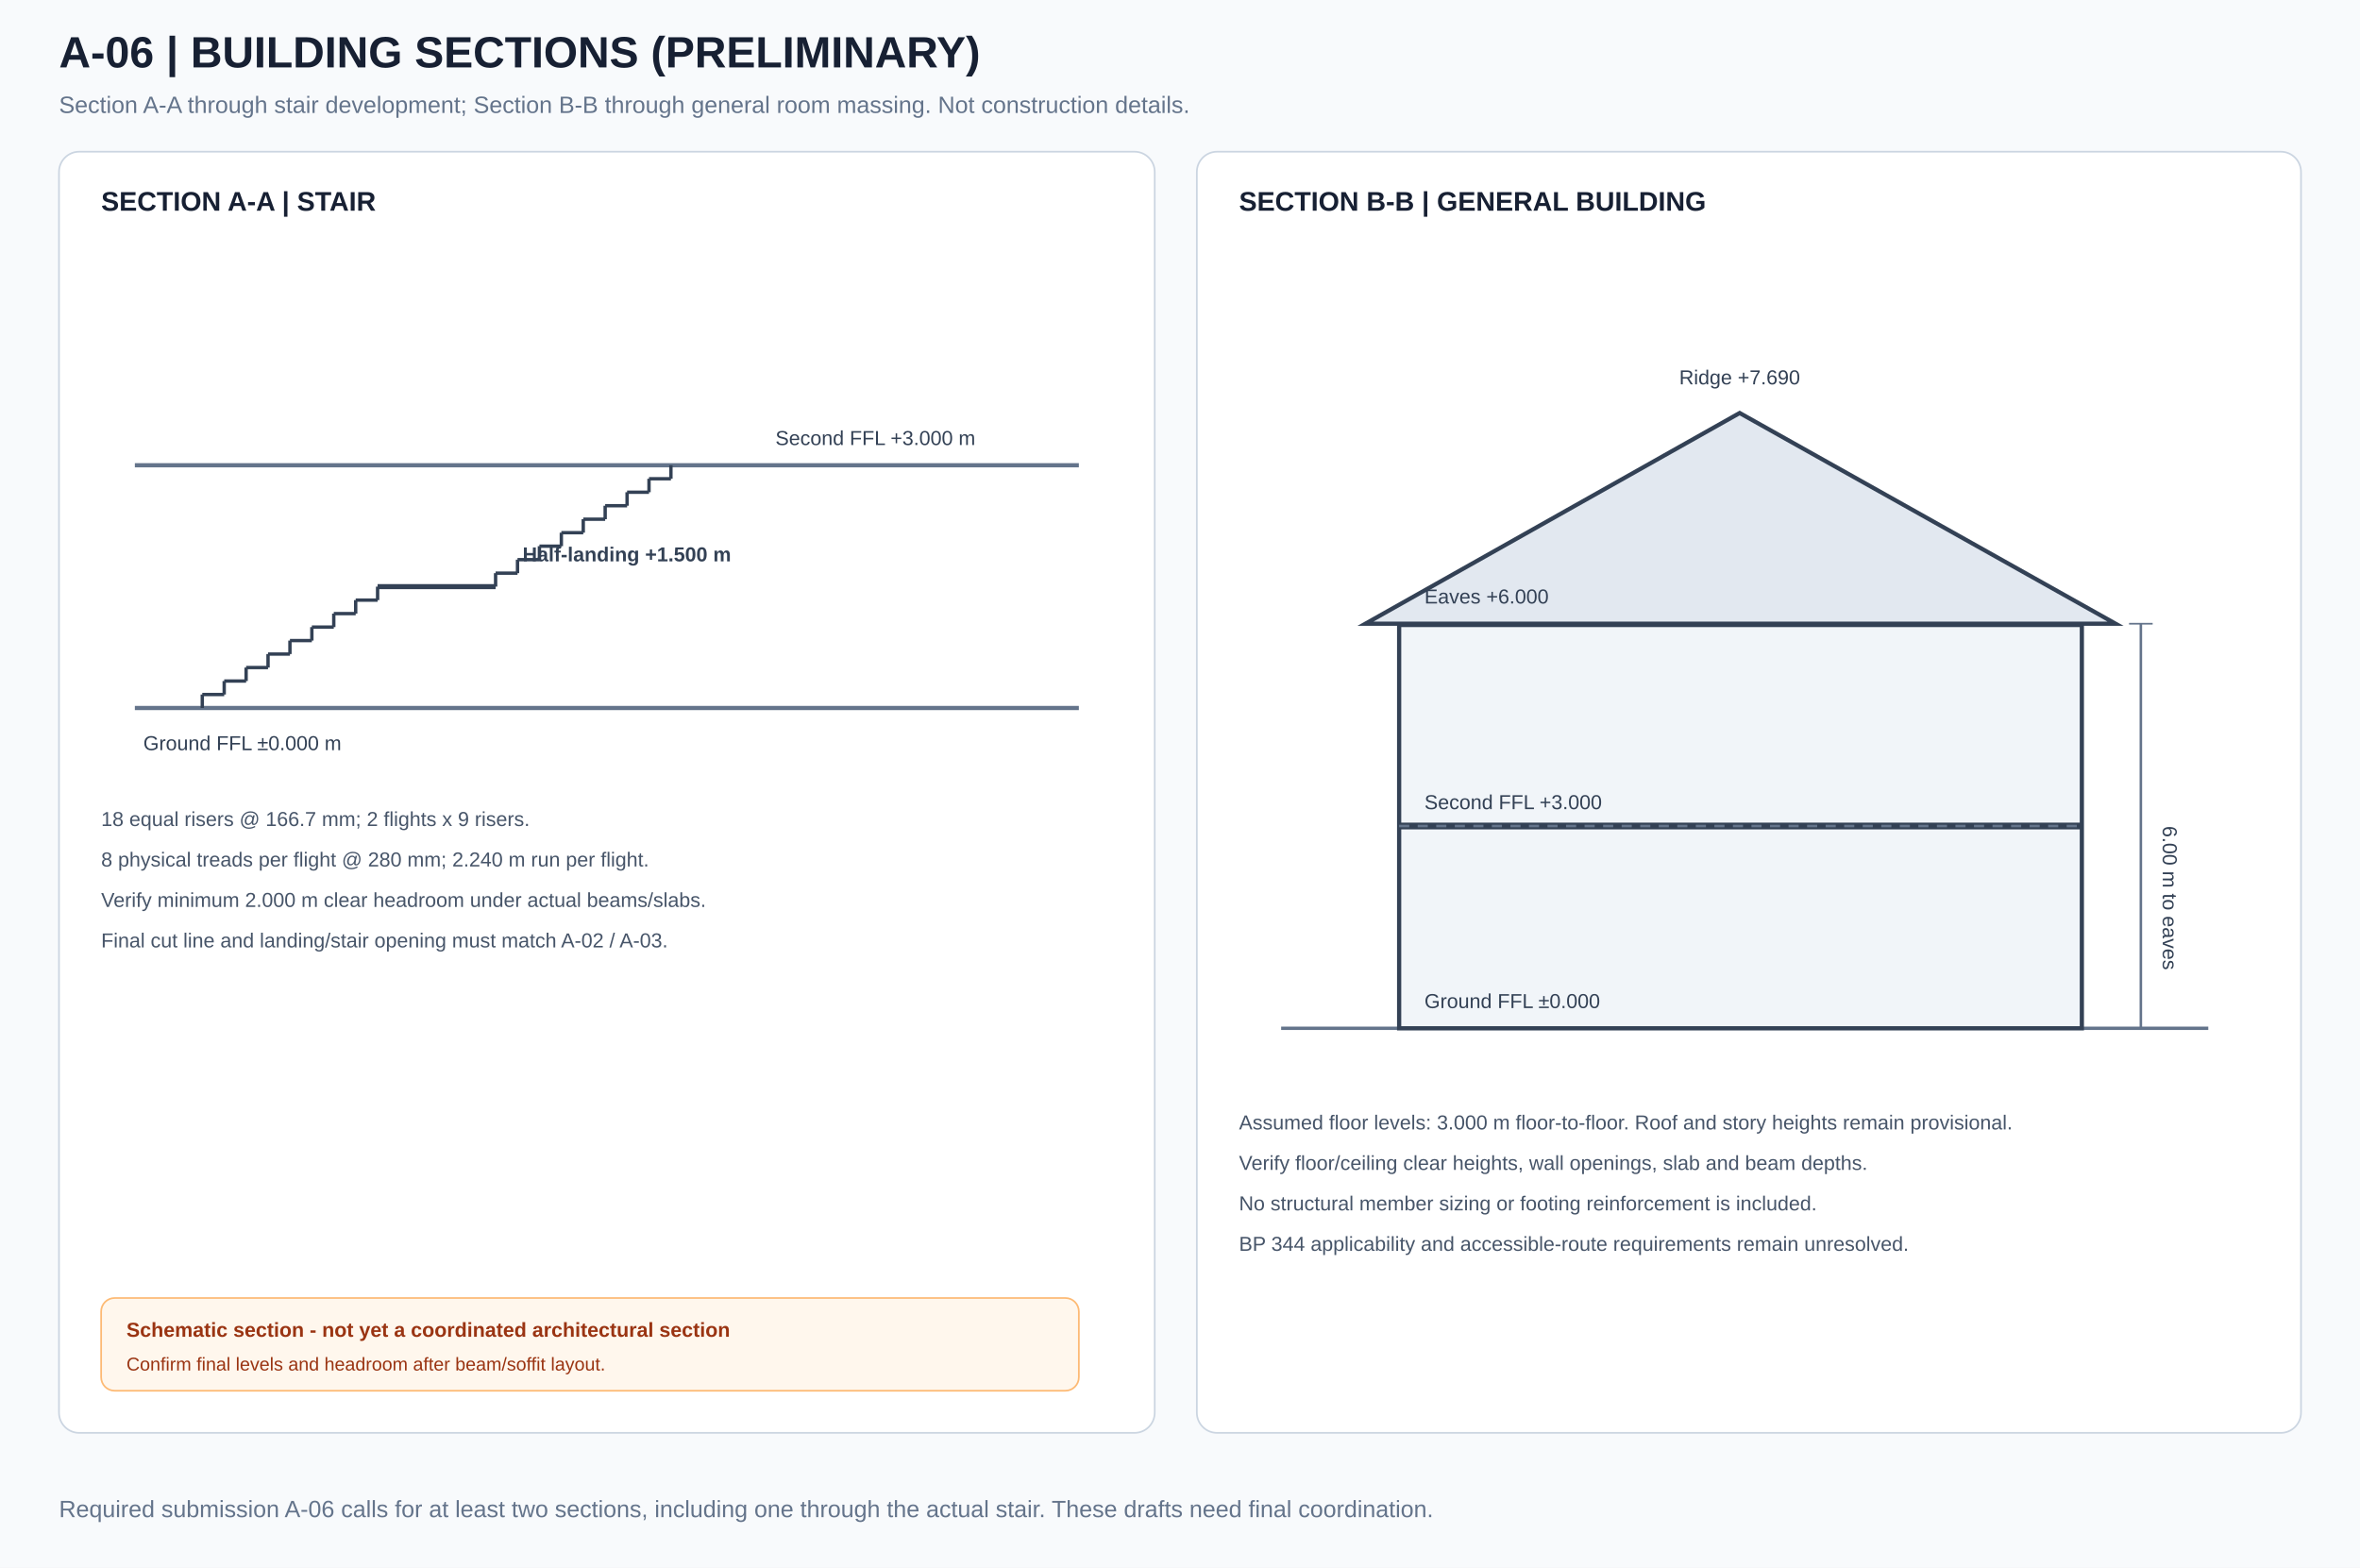
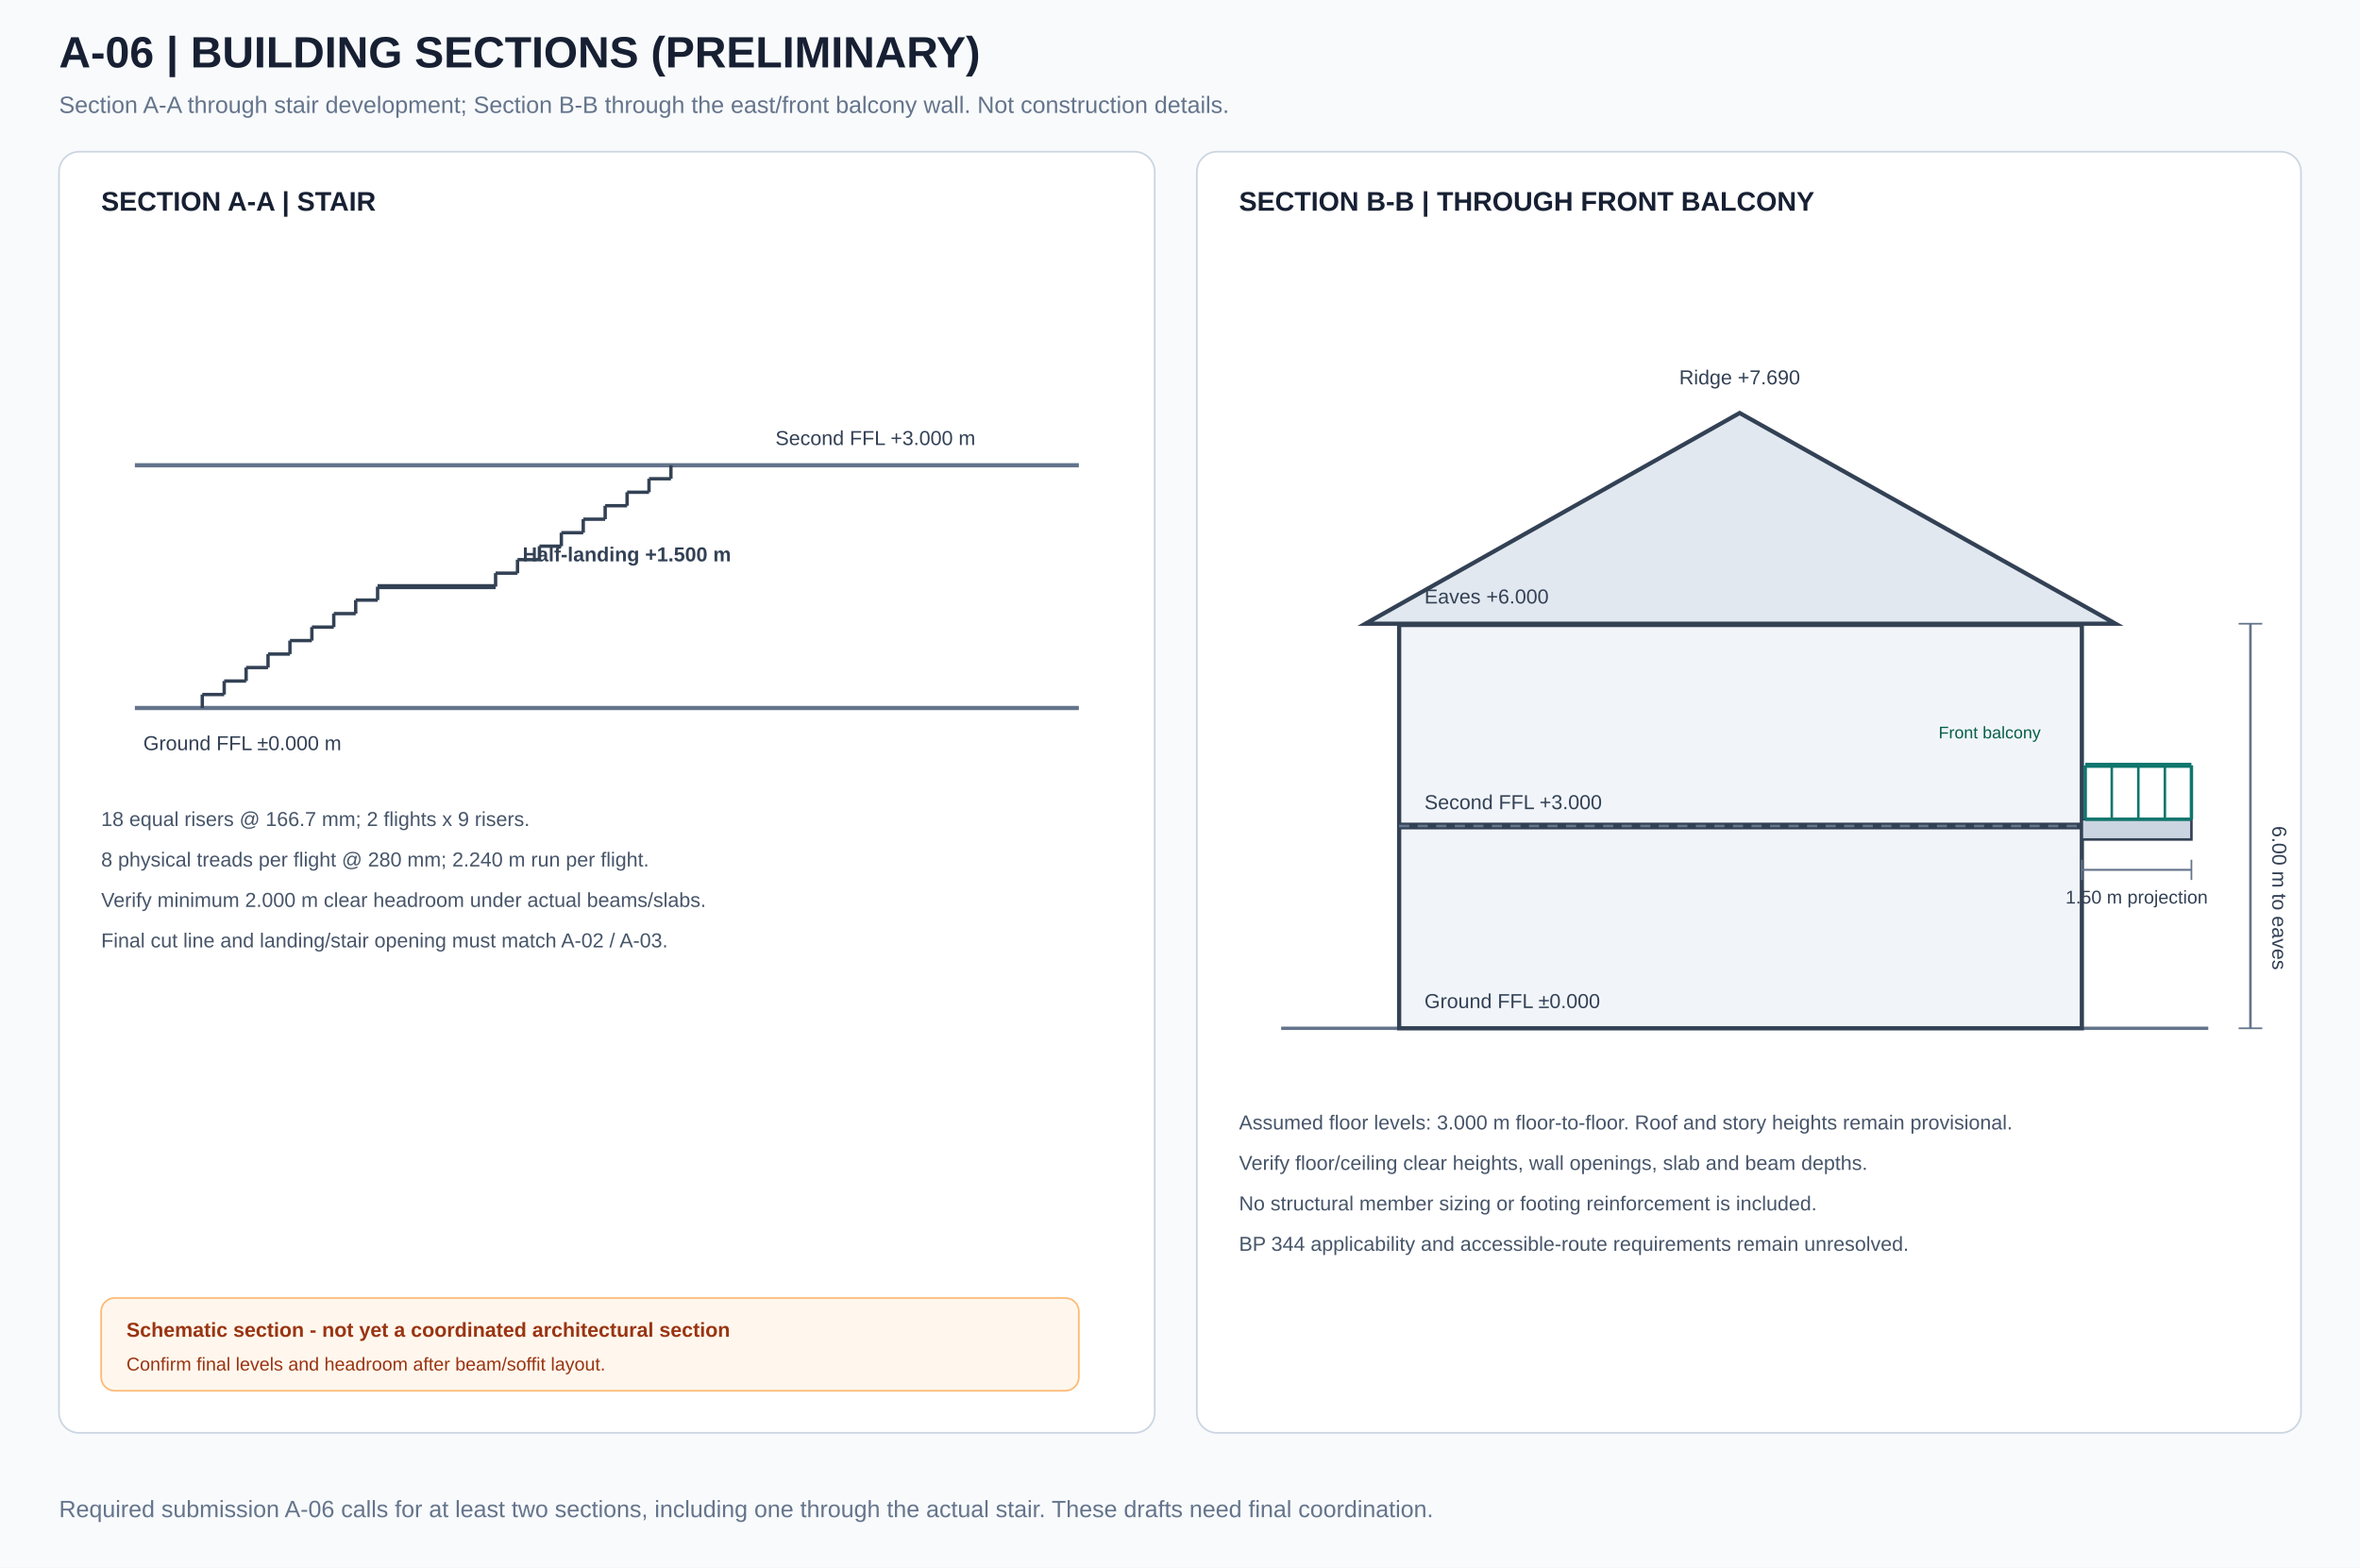
- <svg xmlns="http://www.w3.org/2000/svg" width="1400" height="930" viewBox="0 0 1400 930" role="img" aria-labelledby="title desc">
+ <svg xmlns="http://www.w3.org/2000/svg" data-front-facade="east" data-balcony-width-m="3.00" data-balcony-projection-m="1.50" data-balcony-offset-m="0.20" width="1400" height="930" viewBox="0 0 1400 930" role="img" aria-labelledby="title desc">
  <style>text{font-family:Arial,Helvetica,sans-serif}.title{font-size:26px;font-weight:700;fill:#172033}.sub{font-size:14px;fill:#64748b}.head{font-size:16px;font-weight:700;fill:#172033}.note{font-size:12px;fill:#475569}</style>
  <rect width="1400" height="930" fill="#f8fafc" />
  <text class="title" x="35" y="40">A-06 | BUILDING SECTIONS (PRELIMINARY)</text>
-   <text class="sub" x="35" y="67">Section A-A through stair development; Section B-B through general room massing. Not construction details.</text>
+   <text class="sub" x="35" y="67">Section A-A through stair development; Section B-B through the east/front balcony wall. Not construction details.</text>
  <rect x="35" y="90" width="650" height="760" rx="12" fill="#ffffff" stroke="#cbd5e1" />
  <text class="head" x="60" y="125">SECTION A-A | STAIR</text>
  <line x1="80" y1="420" x2="640" y2="420" stroke="#64748b" stroke-width="2.5" />
  <line x1="80" y1="276" x2="640" y2="276" stroke="#64748b" stroke-width="2.5" />
  <line x1="120" y1="420" x2="120" y2="412" stroke="#334155" stroke-width="2" />
  <line x1="120" y1="412" x2="133" y2="412" stroke="#334155" stroke-width="2" />
  <line x1="133" y1="412" x2="133" y2="404" stroke="#334155" stroke-width="2" />
  <line x1="133" y1="404" x2="146" y2="404" stroke="#334155" stroke-width="2" />
  <line x1="146" y1="404" x2="146" y2="396" stroke="#334155" stroke-width="2" />
  <line x1="146" y1="396" x2="159" y2="396" stroke="#334155" stroke-width="2" />
  <line x1="159" y1="396" x2="159" y2="388" stroke="#334155" stroke-width="2" />
  <line x1="159" y1="388" x2="172" y2="388" stroke="#334155" stroke-width="2" />
  <line x1="172" y1="388" x2="172" y2="380" stroke="#334155" stroke-width="2" />
  <line x1="172" y1="380" x2="185" y2="380" stroke="#334155" stroke-width="2" />
  <line x1="185" y1="380" x2="185" y2="372" stroke="#334155" stroke-width="2" />
  <line x1="185" y1="372" x2="198" y2="372" stroke="#334155" stroke-width="2" />
  <line x1="198" y1="372" x2="198" y2="364" stroke="#334155" stroke-width="2" />
  <line x1="198" y1="364" x2="211" y2="364" stroke="#334155" stroke-width="2" />
  <line x1="211" y1="364" x2="211" y2="356" stroke="#334155" stroke-width="2" />
  <line x1="211" y1="356" x2="224" y2="356" stroke="#334155" stroke-width="2" />
  <line x1="224" y1="356" x2="224" y2="348" stroke="#334155" stroke-width="2" />
  <line x1="224" y1="348" x2="294" y2="348" stroke="#334155" stroke-width="3" />
  <line x1="294" y1="348" x2="294" y2="340" stroke="#334155" stroke-width="2" />
  <line x1="294" y1="340" x2="307" y2="340" stroke="#334155" stroke-width="2" />
  <line x1="307" y1="340" x2="307" y2="332" stroke="#334155" stroke-width="2" />
  <line x1="307" y1="332" x2="320" y2="332" stroke="#334155" stroke-width="2" />
  <line x1="320" y1="332" x2="320" y2="324" stroke="#334155" stroke-width="2" />
  <line x1="320" y1="324" x2="333" y2="324" stroke="#334155" stroke-width="2" />
  <line x1="333" y1="324" x2="333" y2="316" stroke="#334155" stroke-width="2" />
  <line x1="333" y1="316" x2="346" y2="316" stroke="#334155" stroke-width="2" />
  <line x1="346" y1="316" x2="346" y2="308" stroke="#334155" stroke-width="2" />
  <line x1="346" y1="308" x2="359" y2="308" stroke="#334155" stroke-width="2" />
  <line x1="359" y1="308" x2="359" y2="300" stroke="#334155" stroke-width="2" />
  <line x1="359" y1="300" x2="372" y2="300" stroke="#334155" stroke-width="2" />
  <line x1="372" y1="300" x2="372" y2="292" stroke="#334155" stroke-width="2" />
  <line x1="372" y1="292" x2="385" y2="292" stroke="#334155" stroke-width="2" />
  <line x1="385" y1="292" x2="385" y2="284" stroke="#334155" stroke-width="2" />
  <line x1="385" y1="284" x2="398" y2="284" stroke="#334155" stroke-width="2" />
  <line x1="398" y1="284" x2="398" y2="276" stroke="#334155" stroke-width="2" />
  <text x="85" y="445" font-size="12" fill="#334155">Ground FFL ±0.000 m</text>
  <text x="460" y="264" font-size="12" fill="#334155">Second FFL +3.000 m</text>
  <text x="310" y="333" font-size="12" font-weight="700" fill="#334155">Half-landing +1.500 m</text>
  <text class="note" x="60" y="490">18 equal risers @ 166.7 mm; 2 flights x 9 risers.</text>
  <text class="note" x="60" y="514">8 physical treads per flight @ 280 mm; 2.240 m run per flight.</text>
  <text class="note" x="60" y="538">Verify minimum 2.000 m clear headroom under actual beams/slabs.</text>
  <text class="note" x="60" y="562">Final cut line and landing/stair opening must match A-02 / A-03.</text>
  <rect x="710" y="90" width="655" height="760" rx="12" fill="#ffffff" stroke="#cbd5e1" />
-   <text class="head" x="735" y="125">SECTION B-B | GENERAL BUILDING</text>
+   <text class="head" x="735" y="125">SECTION B-B | THROUGH FRONT BALCONY</text>
  <line x1="760" y1="610" x2="1310" y2="610" stroke="#64748b" stroke-width="2" />
  <rect x="830" y="370" width="405" height="240" fill="#f1f5f9" stroke="#334155" stroke-width="2.5" />
  <line x1="830" y1="490" x2="1235" y2="490" stroke="#334155" stroke-width="4" />
  <line x1="830" y1="370" x2="1235" y2="370" stroke="#334155" stroke-width="4" />
  <path d="M810 370 L1032 245 L1255 370 Z" fill="#e2e8f0" stroke="#334155" stroke-width="2.5" />
  <line x1="830" y1="490" x2="1235" y2="490" stroke="#64748b" stroke-width="1.5" stroke-dasharray="6 5" />
  <text x="845" y="598" font-size="12" fill="#334155">Ground FFL ±0.000</text>
  <text x="845" y="480" font-size="12" fill="#334155">Second FFL +3.000</text>
+   <g id="front-balcony-section">
+     <rect x="1235" y="486" width="65" height="12" fill="#cbd5e1" stroke="#334155" stroke-width="1.5" />
+     <line x1="1237" y1="454" x2="1300" y2="454" stroke="#0f766e" stroke-width="3" />
+     <line x1="1237" y1="454" x2="1237" y2="486" stroke="#0f766e" stroke-width="2" />
+     <line x1="1252.75" y1="454" x2="1252.75" y2="486" stroke="#0f766e" stroke-width="1.5" />
+     <line x1="1268.5" y1="454" x2="1268.5" y2="486" stroke="#0f766e" stroke-width="1.5" />
+     <line x1="1284.25" y1="454" x2="1284.25" y2="486" stroke="#0f766e" stroke-width="1.5" />
+     <line x1="1300" y1="454" x2="1300" y2="486" stroke="#0f766e" stroke-width="2" />
+     <line x1="1237" y1="486" x2="1300" y2="486" stroke="#0f766e" stroke-width="2" />
+     <line x1="1235" y1="516" x2="1300" y2="516" stroke="#64748b" stroke-width="1.2" />
+     <line x1="1235" y1="510" x2="1235" y2="522" stroke="#64748b" />
+     <line x1="1300" y1="510" x2="1300" y2="522" stroke="#64748b" />
+     <text x="1267.5" y="536" text-anchor="middle" font-size="11" fill="#334155">1.50 m projection</text>
+     <text x="1150" y="438" font-size="10" fill="#065f46">Front balcony</text>
+   </g>
  <text x="845" y="358" font-size="12" fill="#334155">Eaves +6.000</text>
  <text x="1032" y="228" text-anchor="middle" font-size="12" fill="#334155">Ridge +7.690</text>
-   <line x1="1270" y1="610" x2="1270" y2="370" stroke="#64748b" stroke-width="1.5" />
-   <line x1="1263" y1="610" x2="1277" y2="610" stroke="#64748b" />
-   <line x1="1263" y1="370" x2="1277" y2="370" stroke="#64748b" />
-   <text x="1283" y="490" font-size="12" fill="#334155" transform="rotate(90 1283 490)">6.00 m to eaves</text>
+   <line x1="1335" y1="610" x2="1335" y2="370" stroke="#64748b" stroke-width="1.5" />
+   <line x1="1328" y1="610" x2="1342" y2="610" stroke="#64748b" />
+   <line x1="1328" y1="370" x2="1342" y2="370" stroke="#64748b" />
+   <text x="1348" y="490" font-size="12" fill="#334155" transform="rotate(90 1348 490)">6.00 m to eaves</text>
  <text class="note" x="735" y="670">Assumed floor levels: 3.000 m floor-to-floor. Roof and story heights remain provisional.</text>
  <text class="note" x="735" y="694">Verify floor/ceiling clear heights, wall openings, slab and beam depths.</text>
  <text class="note" x="735" y="718">No structural member sizing or footing reinforcement is included.</text>
  <text class="note" x="735" y="742">BP 344 applicability and accessible-route requirements remain unresolved.</text>
  <rect x="60" y="770" width="580" height="55" rx="8" fill="#fff7ed" stroke="#fdba74" />
  <text x="75" y="793" font-size="12" font-weight="700" fill="#9a3412">Schematic section - not yet a coordinated architectural section</text>
  <text x="75" y="813" font-size="11" fill="#9a3412">Confirm final levels and headroom after beam/soffit layout.</text>
  <text class="sub" x="35" y="900">Required submission A-06 calls for at least two sections, including one through the actual stair. These drafts need final coordination.</text>
</svg>
